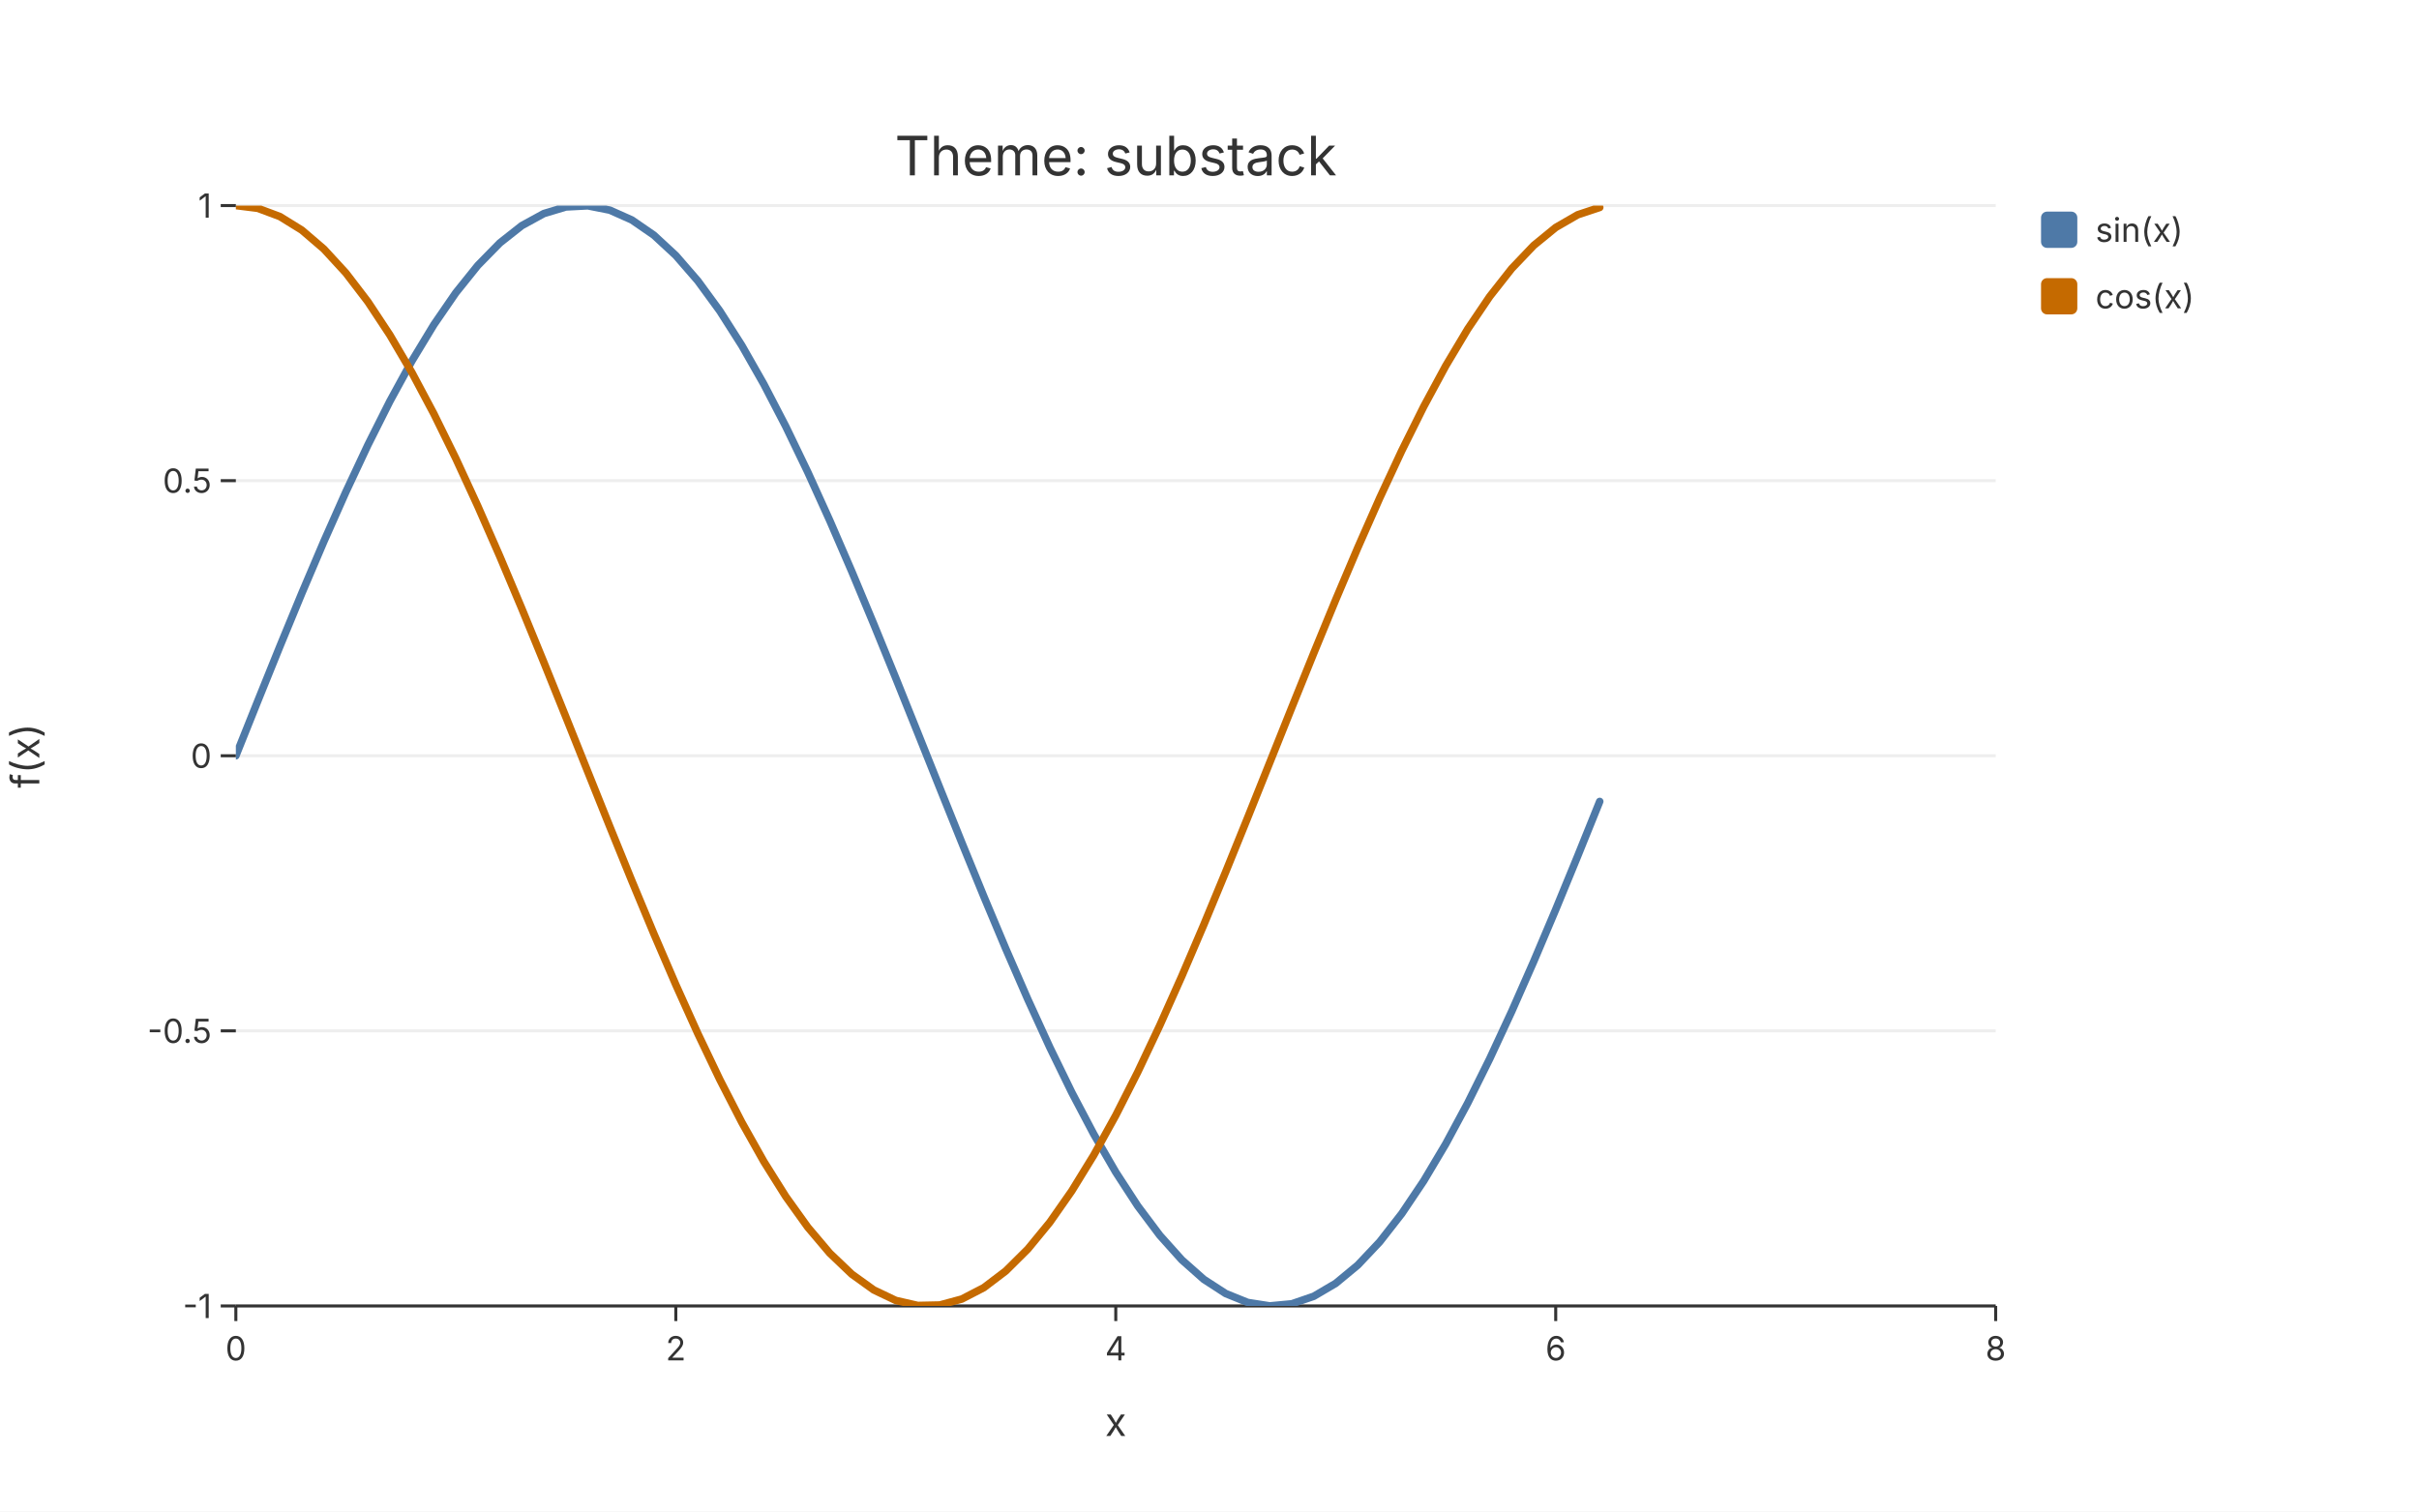
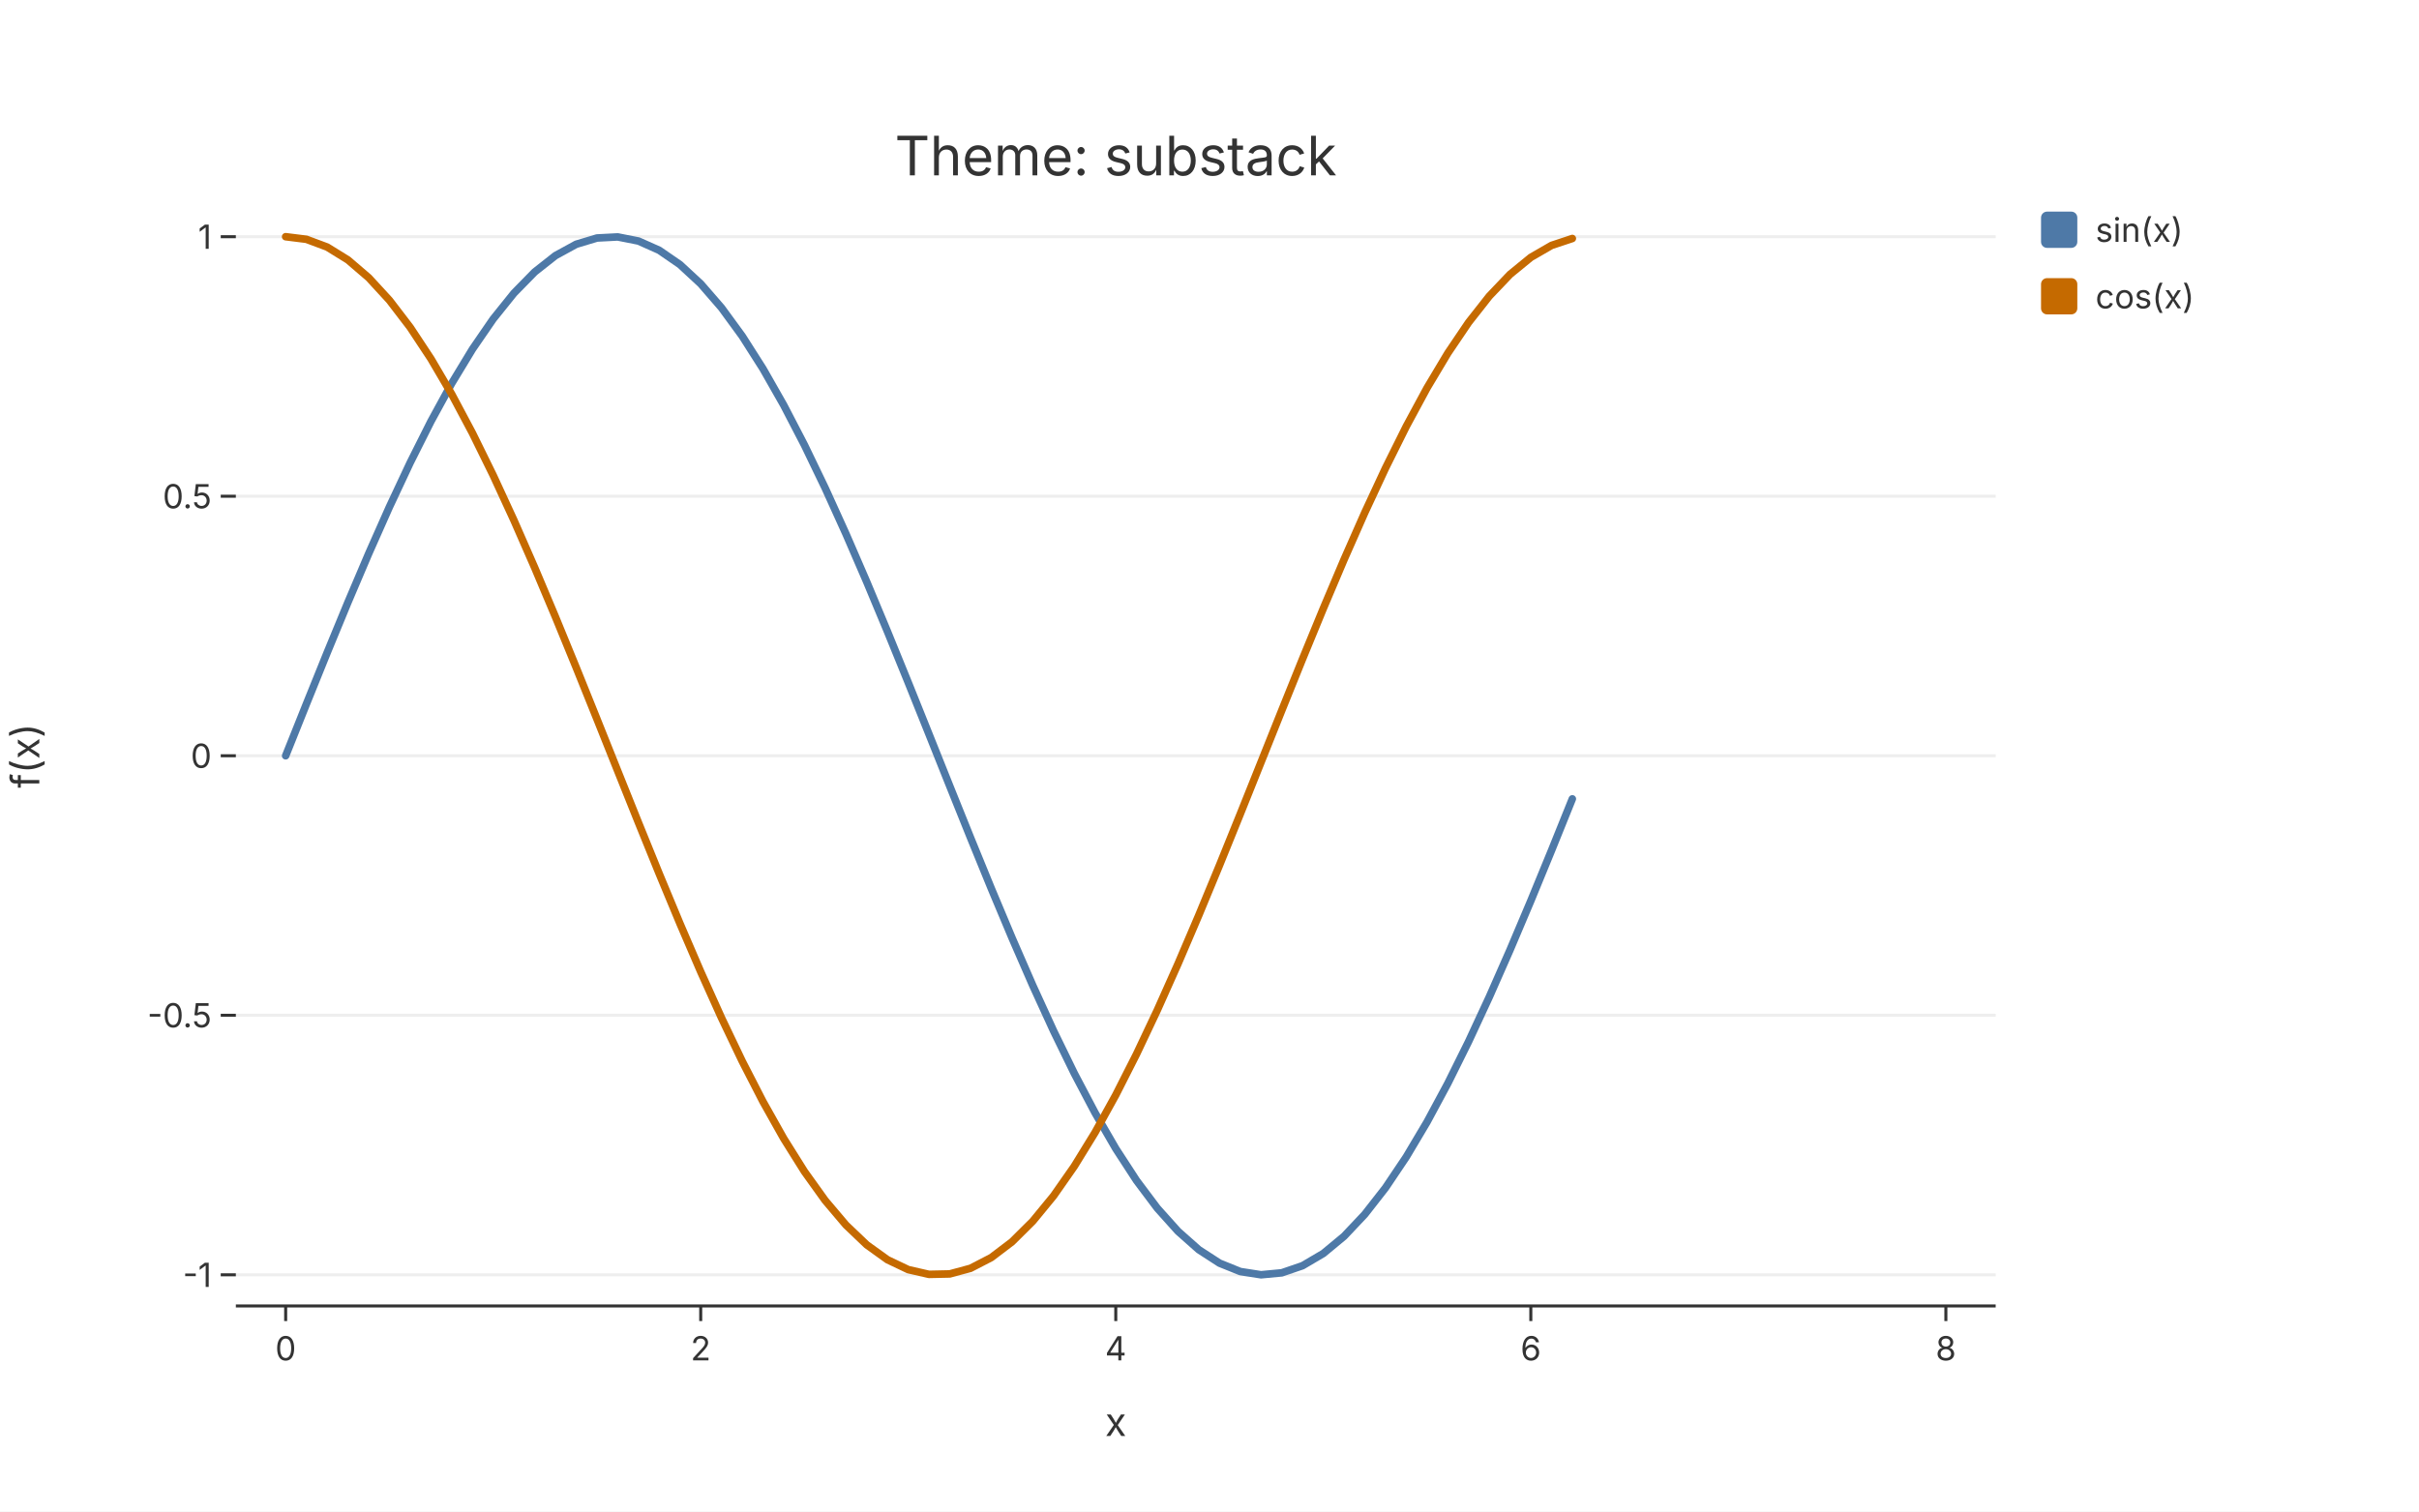
<svg xmlns="http://www.w3.org/2000/svg" width="800" height="500" viewBox="0 0 800.0 500.0">
  <defs>
    <clipPath id="plot-clip">
      <rect x="78" y="68" width="582" height="364" />
    </clipPath>
  </defs>
  <rect x="0" y="0" width="800" height="500" fill="#FFFFFF" />
-   <line x1="78" y1="432" x2="660" y2="432" stroke="#EEEEEE" stroke-width="1" />
-   <line x1="78" y1="341" x2="660" y2="341" stroke="#EEEEEE" stroke-width="1" />
+   <line x1="78" y1="421.698" x2="660" y2="421.698" stroke="#EEEEEE" stroke-width="1" />
+   <line x1="78" y1="335.849" x2="660" y2="335.849" stroke="#EEEEEE" stroke-width="1" />
  <line x1="78" y1="250" x2="660" y2="250" stroke="#EEEEEE" stroke-width="1" />
-   <line x1="78" y1="159" x2="660" y2="159" stroke="#EEEEEE" stroke-width="1" />
-   <line x1="78" y1="68" x2="660" y2="68" stroke="#EEEEEE" stroke-width="1" />
+   <line x1="78" y1="164.151" x2="660" y2="164.151" stroke="#EEEEEE" stroke-width="1" />
+   <line x1="78" y1="78.302" x2="660" y2="78.302" stroke="#EEEEEE" stroke-width="1" />
  <line x1="78" y1="432" x2="660" y2="432" stroke="#333333" stroke-width="1" />
  <g clip-path="url(#plot-clip)">
-     <polyline points="78,250 85.275,231.83 92.55,213.842 99.825,196.215 107.1,179.126 114.375,162.745 121.65,147.235 128.925,132.752 136.2,119.441 143.475,107.435 150.75,96.852 158.025,87.8 165.3,80.369 172.575,74.632 179.85,70.648 187.125,68.456 194.4,68.078 201.675,69.517 208.95,72.76 216.225,77.773 223.5,84.508 230.775,92.896 238.05,102.854 245.325,114.282 252.6,127.066 259.875,141.078 267.15,156.179 274.425,172.217 281.7,189.032 288.975,206.457 296.25,224.316 303.525,242.432 310.8,260.624 318.075,278.71 325.35,296.508 332.625,313.843 339.9,330.539 347.175,346.43 354.45,361.358 361.725,375.173 369,387.738 376.275,398.926 383.55,408.627 390.825,416.742 398.1,423.192 405.375,427.91 412.65,430.852 419.925,431.986 427.2,431.302 434.475,428.806 441.75,424.524 449.025,418.498 456.3,410.789 463.575,401.473 470.85,390.643 478.125,378.408 485.4,364.891 492.675,350.225 499.95,334.558 507.225,318.046 514.5,300.854 521.775,283.154 529.05,265.122" fill="none" stroke="#4E79A7" stroke-width="2.5" stroke-linejoin="round" stroke-linecap="round" />
-     <polyline points="78,68 85.275,68.909 92.55,71.628 99.825,76.129 107.1,82.367 114.375,90.28 121.65,99.789 128.925,110.799 136.2,123.199 143.475,136.867 150.75,151.665 158.025,167.446 165.3,184.051 172.575,201.315 179.85,219.066 187.125,237.126 194.4,255.314 201.675,273.45 208.95,291.351 216.225,308.839 223.5,325.739 230.775,341.882 238.05,357.107 245.325,371.262 252.6,384.206 259.875,395.808 267.15,405.954 274.425,414.541 281.7,421.484 288.975,426.714 296.25,430.179 303.525,431.843 310.8,431.69 318.075,429.721 325.35,425.957 332.625,420.435 339.9,413.21 347.175,404.354 354.45,393.956 361.725,382.12 369,368.963 376.275,354.618 383.55,339.227 390.825,322.945 398.1,305.935 405.375,288.365 412.65,270.412 419.925,252.255 427.2,234.075 434.475,216.055 441.75,198.373 449.025,181.208 456.3,164.73 463.575,149.104 470.85,134.486 478.125,121.022 485.4,108.847 492.675,98.082 499.95,88.835 507.225,81.199 514.5,75.249 521.775,71.045 529.05,68.629" fill="none" stroke="#C56A00" stroke-width="2.5" stroke-linejoin="round" stroke-linecap="round" />
+     <polyline points="94.472,250 101.335,232.859 108.198,215.889 115.061,199.26 121.925,183.138 128.788,167.684 135.651,153.052 142.514,139.389 149.377,126.831 156.241,115.504 163.104,105.521 169.967,96.981 176.83,89.971 183.693,84.559 190.557,80.8 197.42,78.732 204.283,78.375 211.146,79.733 218.009,82.792 224.873,87.522 231.736,93.875 238.599,101.789 245.462,111.183 252.325,121.964 259.189,134.024 266.052,147.243 272.915,161.489 279.778,176.62 286.642,192.483 293.505,208.921 300.368,225.77 307.231,242.861 314.094,260.023 320.958,277.085 327.821,293.876 334.684,310.229 341.547,325.98 348.41,340.972 355.274,355.055 362.137,368.088 369,379.942 375.863,390.497 382.726,399.648 389.59,407.304 396.453,413.388 403.316,417.84 410.179,420.615 417.042,421.685 423.906,421.04 430.769,418.685 437.632,414.645 444.495,408.961 451.358,401.687 458.222,392.899 465.085,382.682 471.948,371.14 478.811,358.387 485.675,344.552 492.538,329.771 499.401,314.194 506.264,297.975 513.127,281.277 519.991,264.266" fill="none" stroke="#4E79A7" stroke-width="2.5" stroke-linejoin="round" stroke-linecap="round" />
+     <polyline points="94.472,78.302 101.335,79.16 108.198,81.724 115.061,85.971 121.925,91.856 128.788,99.321 135.651,108.291 142.514,118.678 149.377,130.377 156.241,143.271 163.104,157.231 169.967,172.118 176.83,187.784 183.693,204.071 190.557,220.817 197.42,237.855 204.283,255.014 211.146,272.122 218.009,289.01 224.873,305.508 231.736,321.452 238.599,336.681 245.462,351.045 252.325,364.398 259.189,376.609 266.052,387.555 272.915,397.126 279.778,405.227 286.642,411.778 293.505,416.712 300.368,419.98 307.231,421.55 314.094,421.405 320.958,419.548 327.821,415.997 334.684,410.788 341.547,403.972 348.41,395.617 355.274,385.808 362.137,374.641 369,362.229 375.863,348.696 382.726,334.177 389.59,318.816 396.453,302.768 403.316,286.193 410.179,269.256 417.042,252.127 423.906,234.977 430.769,217.976 437.632,201.296 444.495,185.102 451.358,169.557 458.222,154.815 465.085,141.024 471.948,128.323 478.811,116.837 485.675,106.681 492.538,97.958 499.401,90.754 506.264,85.141 513.127,81.175 519.991,78.896" fill="none" stroke="#C56A00" stroke-width="2.5" stroke-linejoin="round" stroke-linecap="round" />
  </g>
-   <line x1="78" y1="432" x2="78" y2="437" stroke="#333333" stroke-width="1" />
-   <text x="78" y="450" font-family="Inter, Helvetica Neue, Arial, sans-serif" font-size="11" fill="#333333" text-anchor="middle">0</text>
-   <line x1="223.5" y1="432" x2="223.5" y2="437" stroke="#333333" stroke-width="1" />
-   <text x="223.5" y="450" font-family="Inter, Helvetica Neue, Arial, sans-serif" font-size="11" fill="#333333" text-anchor="middle">2</text>
+   <line x1="94.472" y1="432" x2="94.472" y2="437" stroke="#333333" stroke-width="1" />
+   <text x="94.472" y="450" font-family="Inter, Helvetica Neue, Arial, sans-serif" font-size="11" fill="#333333" text-anchor="middle">0</text>
+   <line x1="231.736" y1="432" x2="231.736" y2="437" stroke="#333333" stroke-width="1" />
+   <text x="231.736" y="450" font-family="Inter, Helvetica Neue, Arial, sans-serif" font-size="11" fill="#333333" text-anchor="middle">2</text>
  <line x1="369" y1="432" x2="369" y2="437" stroke="#333333" stroke-width="1" />
  <text x="369" y="450" font-family="Inter, Helvetica Neue, Arial, sans-serif" font-size="11" fill="#333333" text-anchor="middle">4</text>
-   <line x1="514.5" y1="432" x2="514.5" y2="437" stroke="#333333" stroke-width="1" />
-   <text x="514.5" y="450" font-family="Inter, Helvetica Neue, Arial, sans-serif" font-size="11" fill="#333333" text-anchor="middle">6</text>
-   <line x1="660" y1="432" x2="660" y2="437" stroke="#333333" stroke-width="1" />
-   <text x="660" y="450" font-family="Inter, Helvetica Neue, Arial, sans-serif" font-size="11" fill="#333333" text-anchor="middle">8</text>
-   <line x1="73" y1="432" x2="78" y2="432" stroke="#333333" stroke-width="1" />
-   <text x="70" y="436" font-family="Inter, Helvetica Neue, Arial, sans-serif" font-size="11" fill="#333333" text-anchor="end">-1</text>
-   <line x1="73" y1="341" x2="78" y2="341" stroke="#333333" stroke-width="1" />
-   <text x="70" y="345" font-family="Inter, Helvetica Neue, Arial, sans-serif" font-size="11" fill="#333333" text-anchor="end">-0.5</text>
+   <line x1="506.264" y1="432" x2="506.264" y2="437" stroke="#333333" stroke-width="1" />
+   <text x="506.264" y="450" font-family="Inter, Helvetica Neue, Arial, sans-serif" font-size="11" fill="#333333" text-anchor="middle">6</text>
+   <line x1="643.528" y1="432" x2="643.528" y2="437" stroke="#333333" stroke-width="1" />
+   <text x="643.528" y="450" font-family="Inter, Helvetica Neue, Arial, sans-serif" font-size="11" fill="#333333" text-anchor="middle">8</text>
+   <line x1="73" y1="421.698" x2="78" y2="421.698" stroke="#333333" stroke-width="1" />
+   <text x="70" y="425.698" font-family="Inter, Helvetica Neue, Arial, sans-serif" font-size="11" fill="#333333" text-anchor="end">-1</text>
+   <line x1="73" y1="335.849" x2="78" y2="335.849" stroke="#333333" stroke-width="1" />
+   <text x="70" y="339.849" font-family="Inter, Helvetica Neue, Arial, sans-serif" font-size="11" fill="#333333" text-anchor="end">-0.5</text>
  <line x1="73" y1="250" x2="78" y2="250" stroke="#333333" stroke-width="1" />
  <text x="70" y="254" font-family="Inter, Helvetica Neue, Arial, sans-serif" font-size="11" fill="#333333" text-anchor="end">0</text>
-   <line x1="73" y1="159" x2="78" y2="159" stroke="#333333" stroke-width="1" />
-   <text x="70" y="163" font-family="Inter, Helvetica Neue, Arial, sans-serif" font-size="11" fill="#333333" text-anchor="end">0.5</text>
-   <line x1="73" y1="68" x2="78" y2="68" stroke="#333333" stroke-width="1" />
-   <text x="70" y="72" font-family="Inter, Helvetica Neue, Arial, sans-serif" font-size="11" fill="#333333" text-anchor="end">1</text>
+   <line x1="73" y1="164.151" x2="78" y2="164.151" stroke="#333333" stroke-width="1" />
+   <text x="70" y="168.151" font-family="Inter, Helvetica Neue, Arial, sans-serif" font-size="11" fill="#333333" text-anchor="end">0.5</text>
+   <line x1="73" y1="78.302" x2="78" y2="78.302" stroke="#333333" stroke-width="1" />
+   <text x="70" y="82.302" font-family="Inter, Helvetica Neue, Arial, sans-serif" font-size="11" fill="#333333" text-anchor="end">1</text>
  <text x="369" y="58" font-family="Inter, Helvetica Neue, Arial, sans-serif" font-size="18" fill="#333333" text-anchor="middle">Theme: substack</text>
  <text x="369" y="475" font-family="Inter, Helvetica Neue, Arial, sans-serif" font-size="13" fill="#333333" text-anchor="middle">x</text>
  <text x="13" y="250" font-family="Inter, Helvetica Neue, Arial, sans-serif" font-size="13" fill="#333333" text-anchor="middle" transform="rotate(-90,13.0,250.0)">f(x)</text>
  <rect x="675" y="70" width="12" height="12" fill="#4E79A7" rx="2" />
  <text x="693" y="80" font-family="Inter, Helvetica Neue, Arial, sans-serif" font-size="11" fill="#333333" text-anchor="start">sin(x)</text>
  <rect x="675" y="92" width="12" height="12" fill="#C56A00" rx="2" />
  <text x="693" y="102" font-family="Inter, Helvetica Neue, Arial, sans-serif" font-size="11" fill="#333333" text-anchor="start">cos(x)</text>
</svg>
